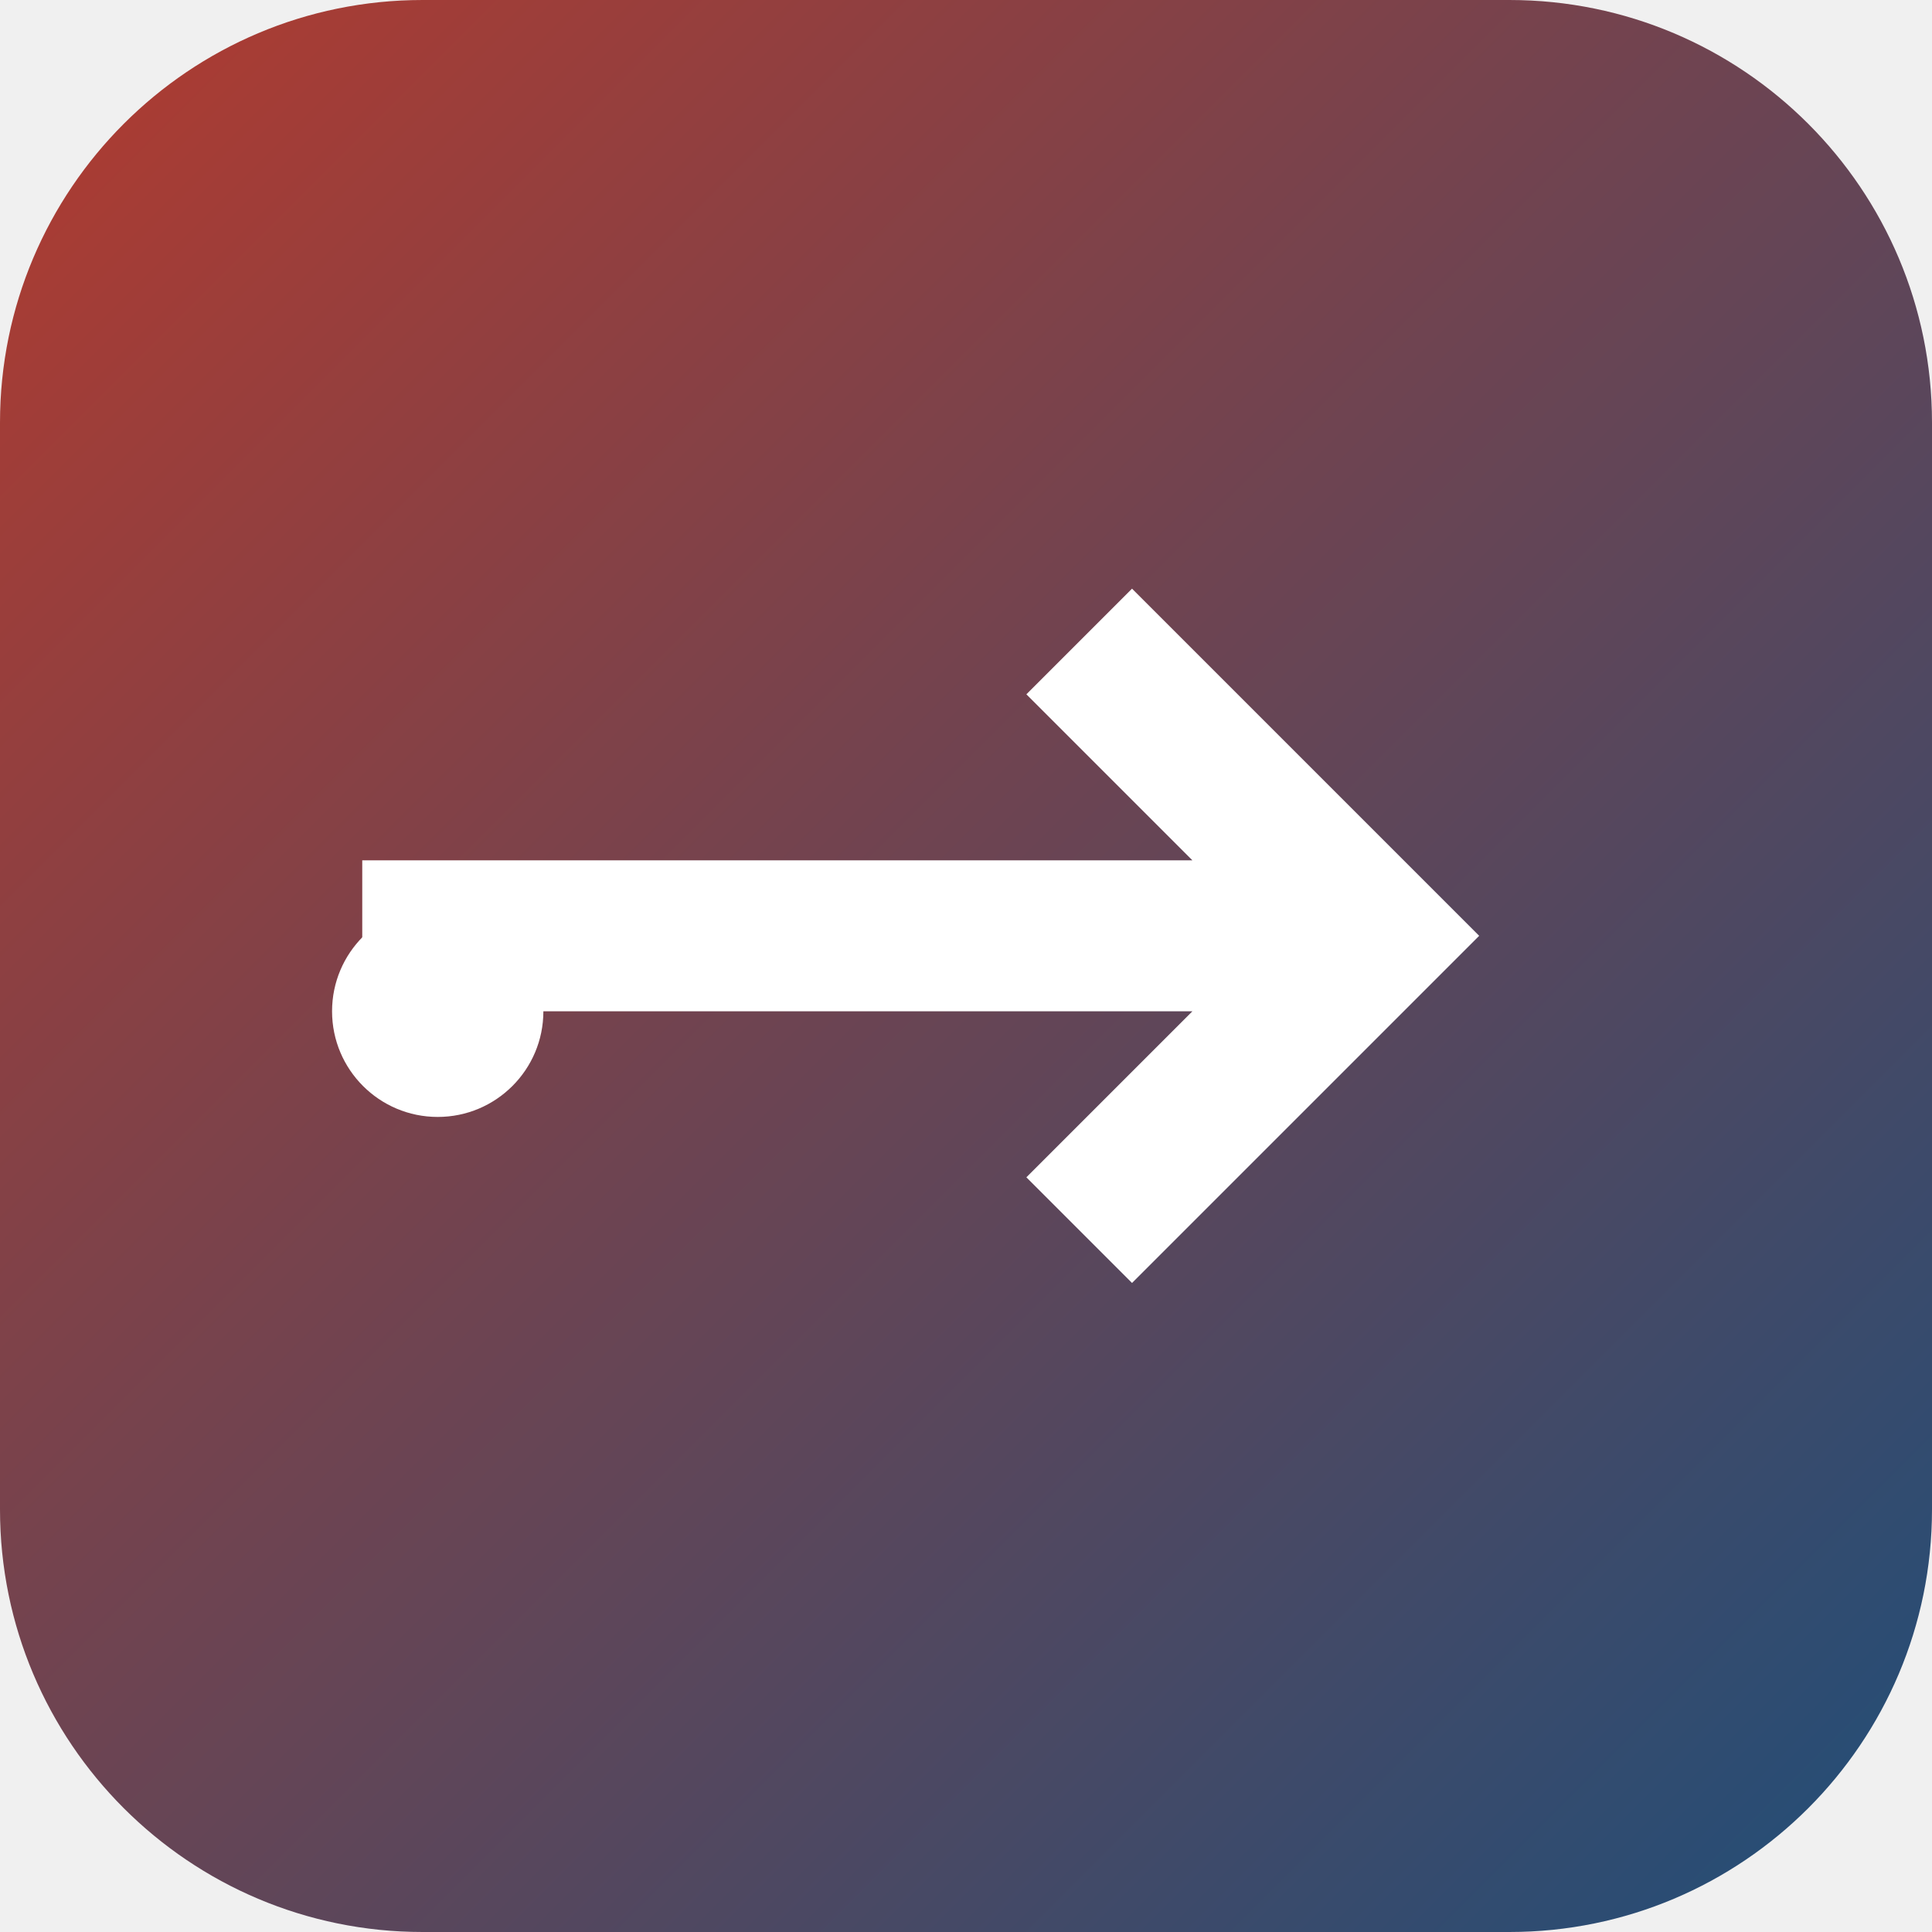
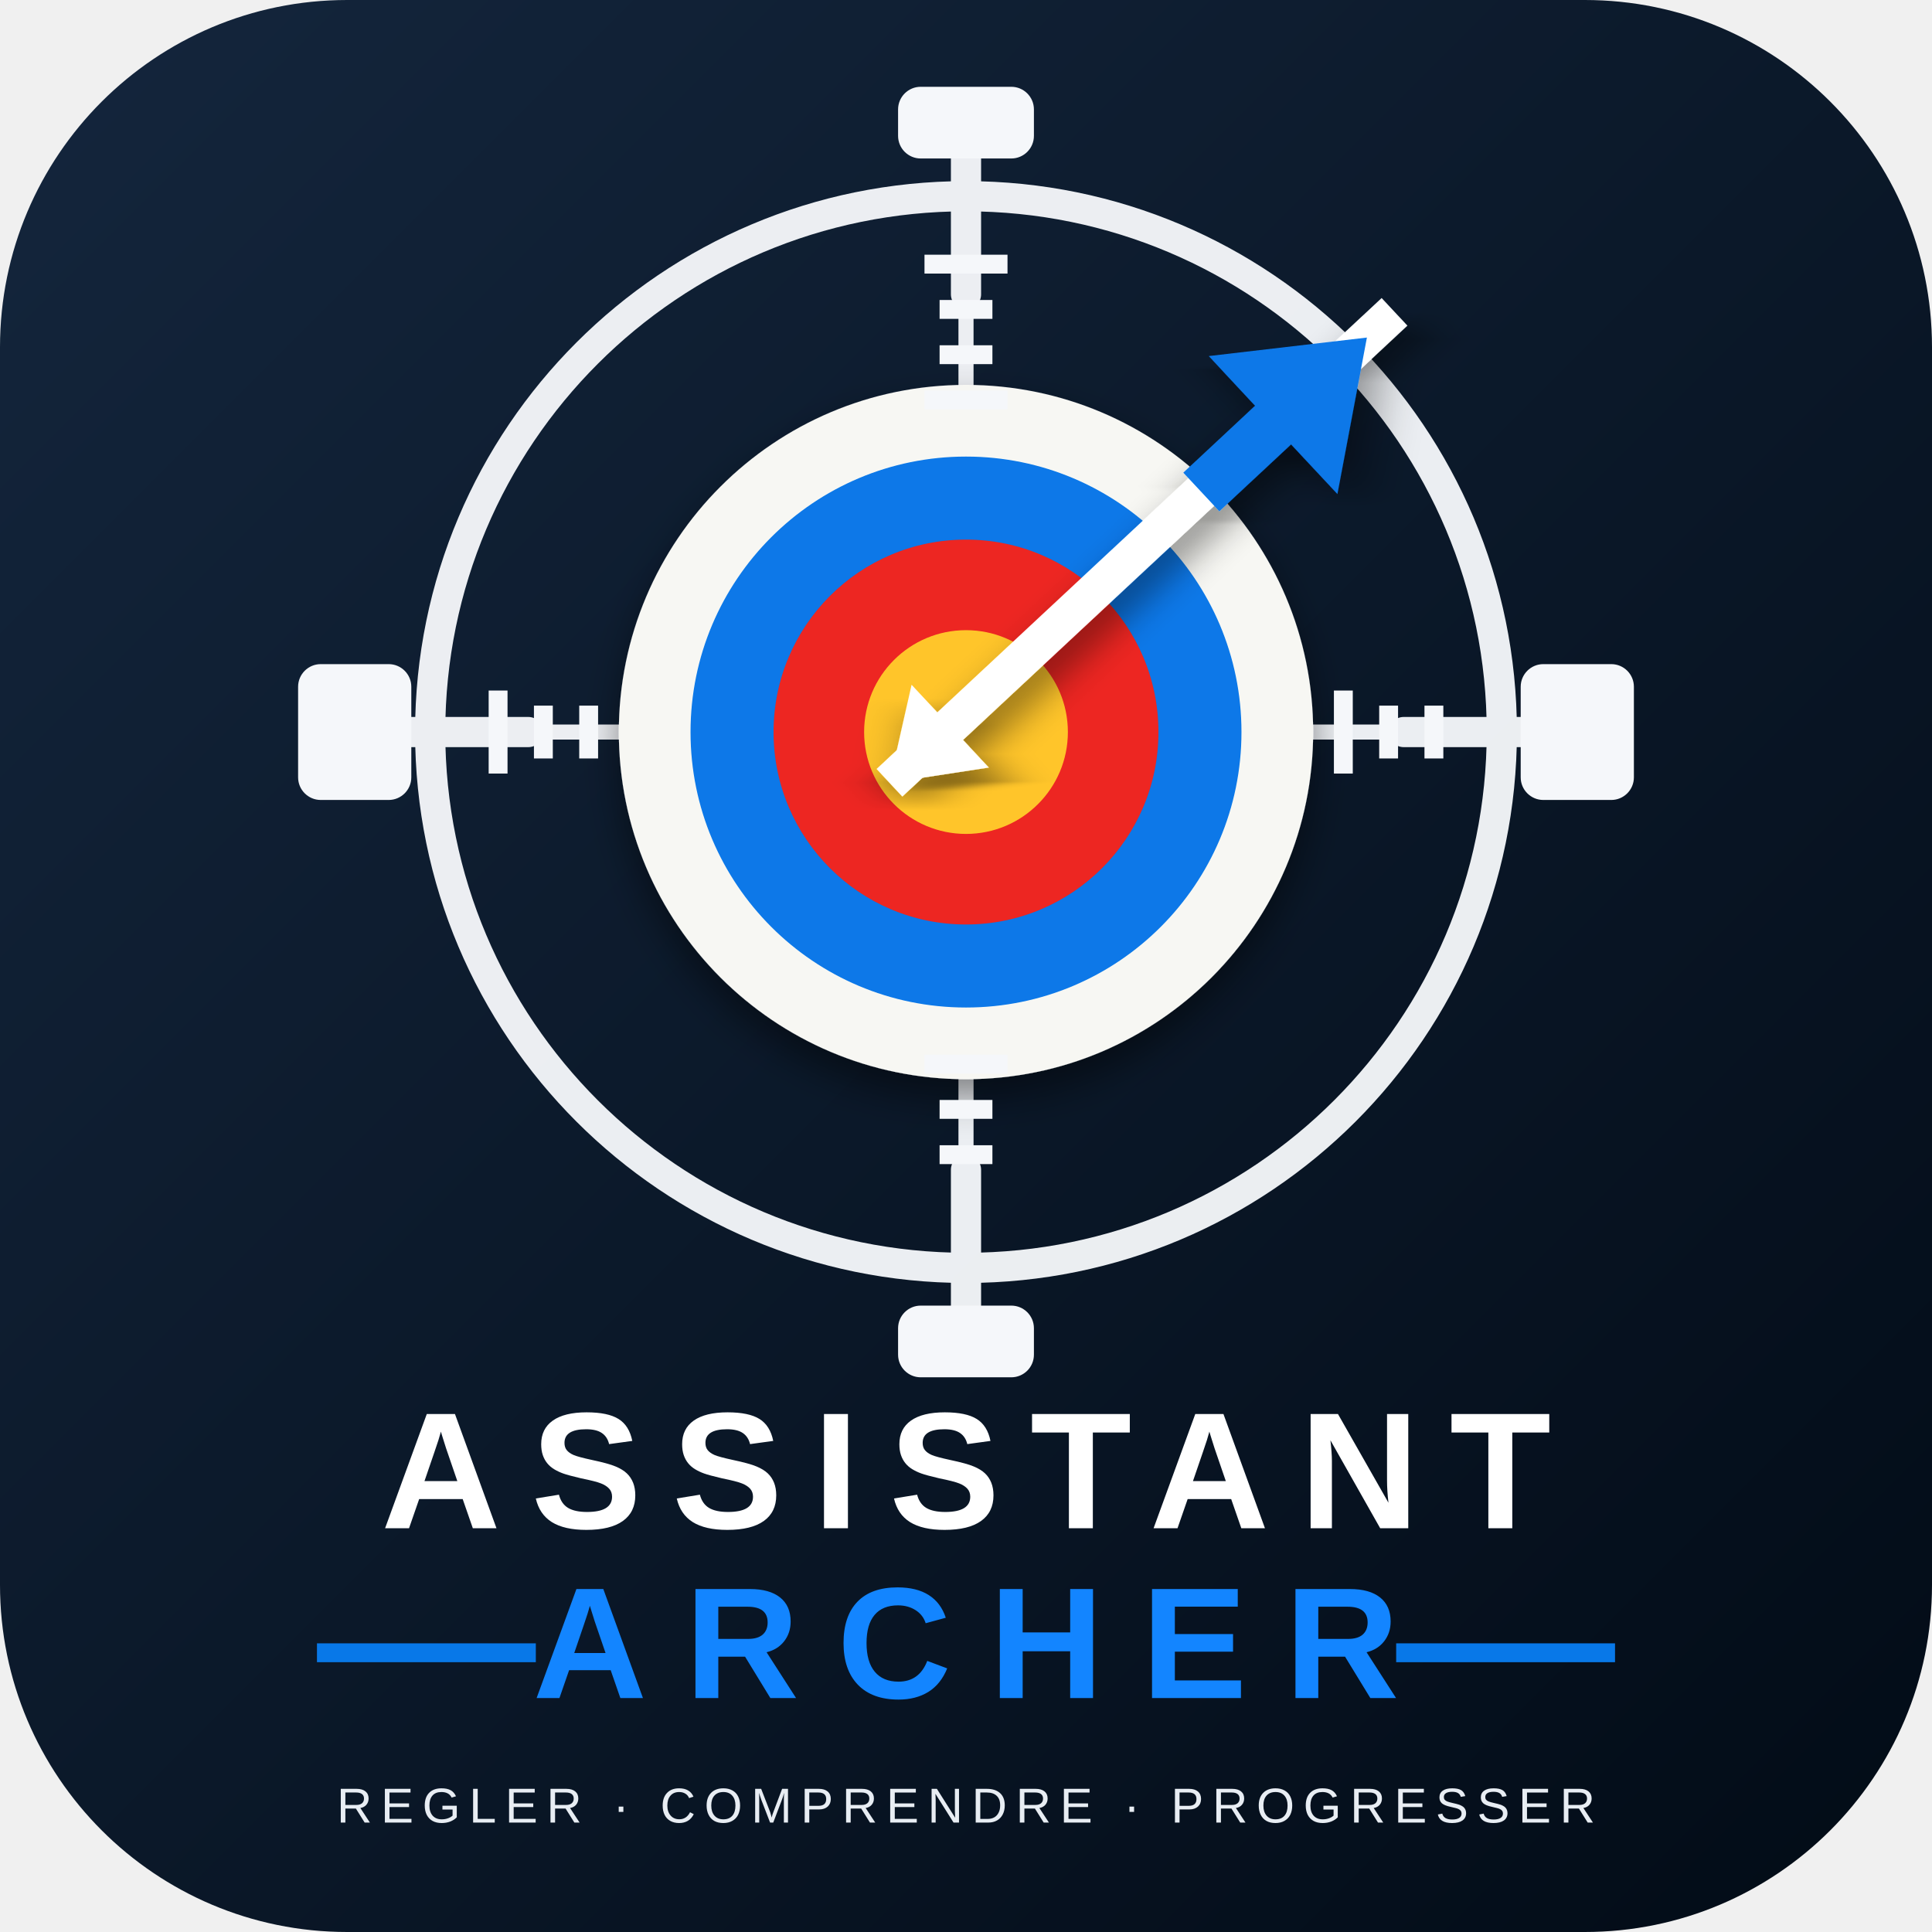
- <svg xmlns="http://www.w3.org/2000/svg" viewBox="0 0 512 512">
+ <svg xmlns="http://www.w3.org/2000/svg" viewBox="0 0 512 512" role="img" aria-label="Assistant Archer">
  <defs>
-     <linearGradient id="g" x1="0" x2="1" y1="0" y2="1">
-       <stop offset="0%" stop-color="#b23b2f" />
-       <stop offset="100%" stop-color="#1f4e79" />
+     <linearGradient id="bg" x1="0" y1="0" x2="1" y2="1">
+       <stop stop-color="#14263d" />
+       <stop offset="1" stop-color="#020b16" />
    </linearGradient>
+     <filter id="s">
+       <feDropShadow dx="0" dy="5" stdDeviation="5" flood-opacity=".45" />
+     </filter>
  </defs>
-   <rect width="512" height="512" rx="112" fill="url(#g)" />
-   <path d="M96 268h220l-44 44 28 28 92-92-92-92-28 28 44 44H96z" fill="#fff" />
-   <circle cx="116" cy="268" r="28" fill="#fff" />
+   <rect width="512" height="512" rx="92" fill="url(#bg)" />
+   <g fill="none" stroke="#f5f7fa" stroke-width="8" stroke-linecap="round" opacity=".96">
+     <circle cx="256" cy="194" r="142" />
+     <path d="M256 36v42M256 310v42M98 194h42M372 194h42" />
+     <path d="M256 52v284M114 194h284" stroke-width="4" />
+   </g>
+   <g fill="#f5f7fa">
+     <rect x="238" y="23" width="36" height="19" rx="6" />
+     <rect x="238" y="346" width="36" height="19" rx="6" />
+     <rect x="79" y="176" width="30" height="36" rx="6" />
+     <rect x="403" y="176" width="30" height="36" rx="6" />
+   </g>
+   <g filter="url(#s)">
+     <circle cx="256" cy="194" r="92" fill="#f7f7f3" />
+     <circle cx="256" cy="194" r="73" fill="#0878e8" />
+     <circle cx="256" cy="194" r="51" fill="#ed2520" />
+     <circle cx="256" cy="194" r="27" fill="#ffc52c" />
+   </g>
+   <g transform="rotate(-43 256 194)" filter="url(#s)">
+     <path d="M232 190H415" stroke="#fff" stroke-width="10" />
+     <path d="M232 190l22-15v30z" fill="#fff" />
+     <path d="M405 190l-34-25v18h-26v14h26v18z" fill="#0878e8" />
+   </g>
+   <g stroke="#f5f7fa" stroke-width="5">
+     <path d="M245 70h22M249 82h14M249 94h14M245 106h22" />
+     <path d="M245 282h22M249 294h14M249 306h14" />
+     <path d="M132 183v22M144 187v14M156 187v14" />
+     <path d="M356 183v22M368 187v14M380 187v14" />
+   </g>
+   <text x="256" y="405" text-anchor="middle" fill="#fff" font-family="Arial,sans-serif" font-size="44" font-weight="700" letter-spacing="8">ASSISTANT</text>
+   <path d="M84 438h58M370 438h58" stroke="#0878e8" stroke-width="5" />
+   <text x="256" y="450" text-anchor="middle" fill="#1385ff" font-family="Arial,sans-serif" font-size="42" font-weight="700" letter-spacing="10">ARCHER</text>
+   <text x="256" y="483" text-anchor="middle" fill="#e8edf3" font-family="Arial,sans-serif" font-size="13" letter-spacing="2.3">REGLER · COMPRENDRE · PROGRESSER</text>
</svg>
